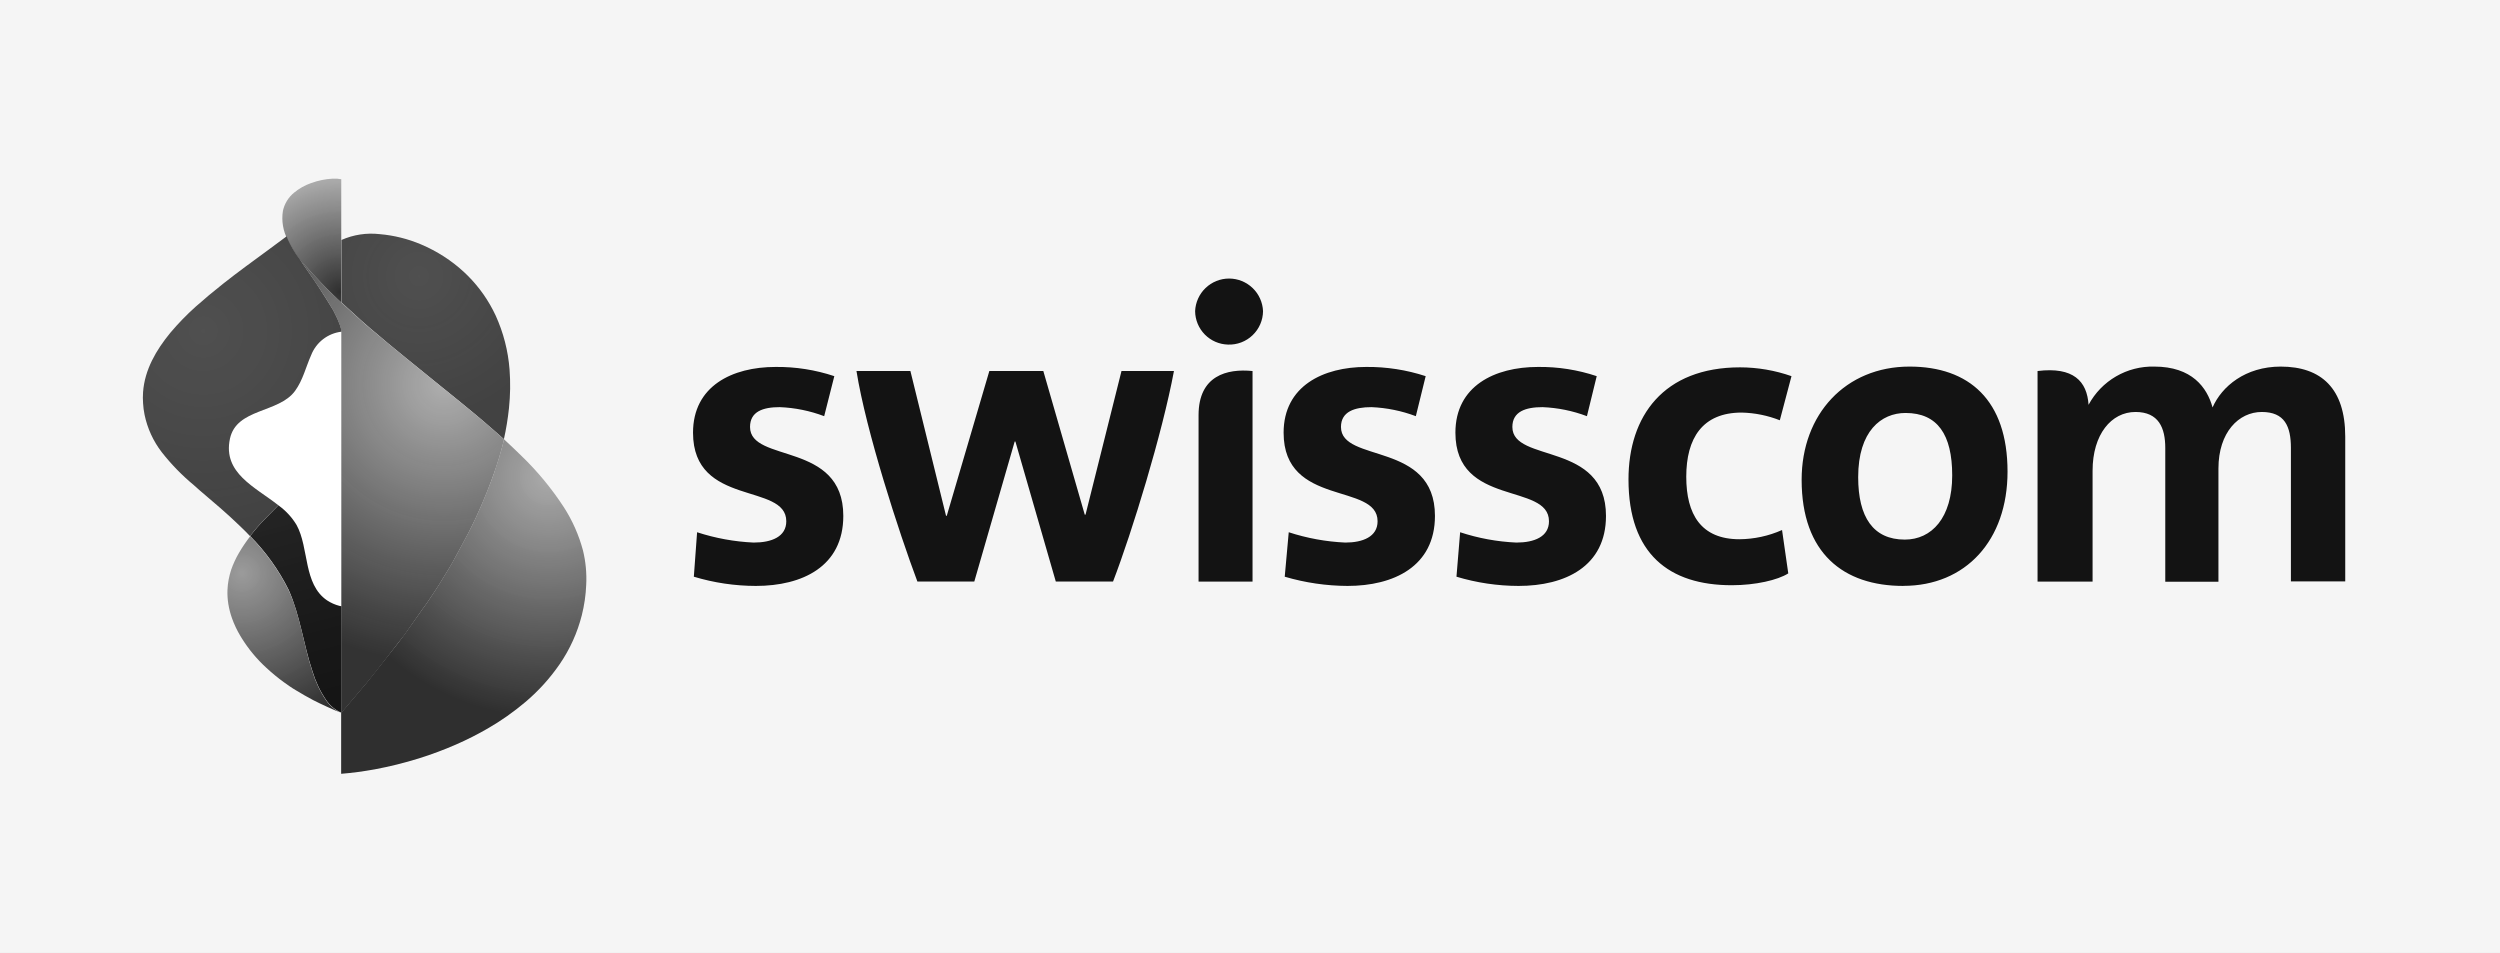
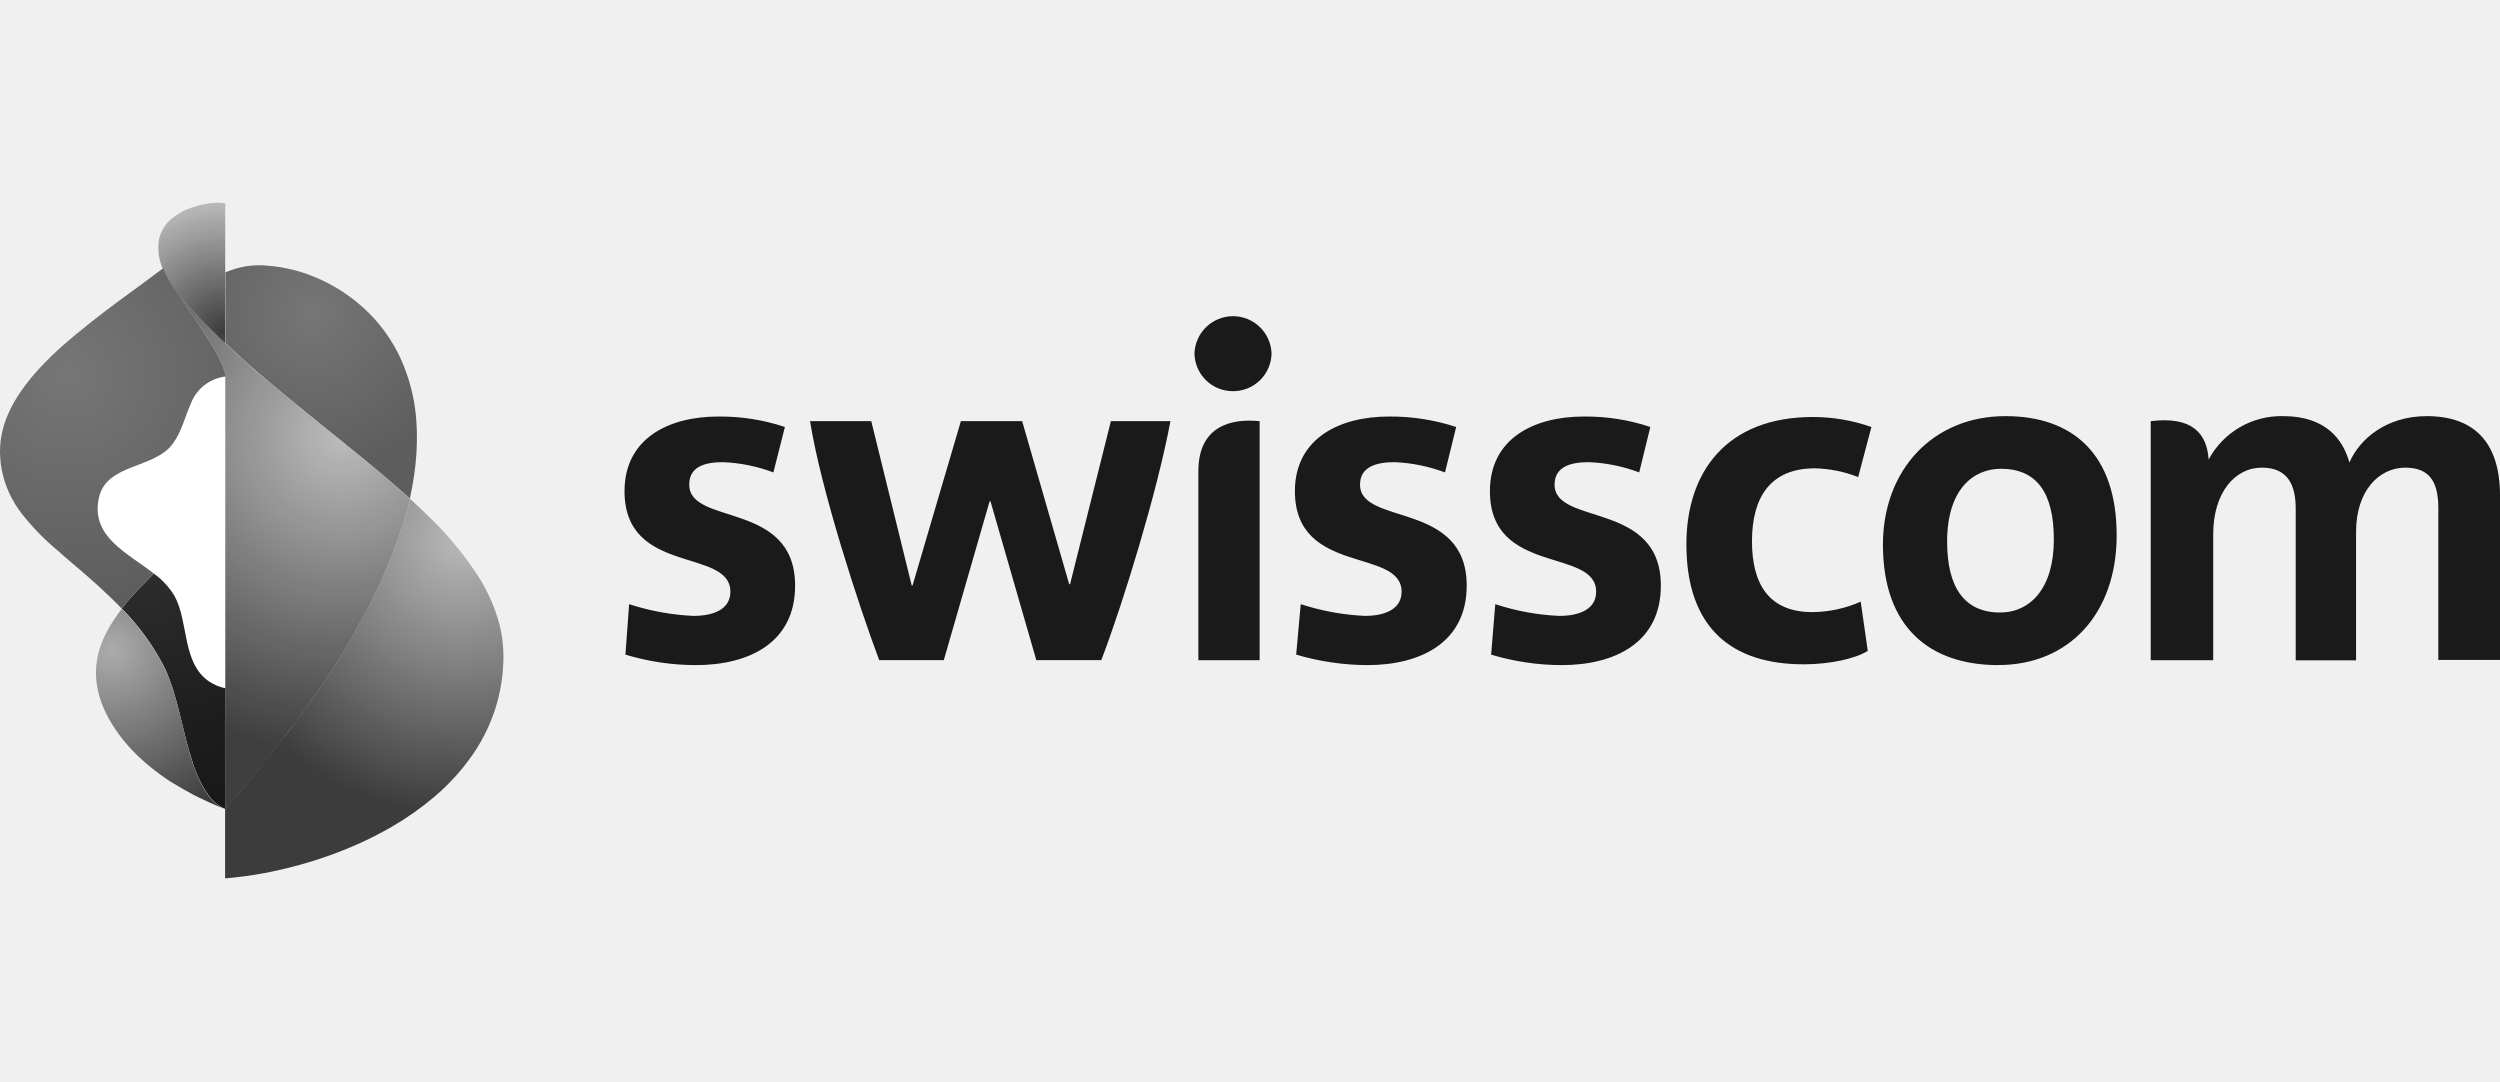
- <svg xmlns="http://www.w3.org/2000/svg" width="210" height="80" viewBox="0 0 210 80" fill="none">
-   <g style="mix-blend-mode:luminosity">
-     <rect width="210" height="80" fill="#F5F5F5" />
-     <path d="M133.302 34.959C132.107 34.507 130.847 34.251 129.57 34.2C128.15 34.2 127.039 34.572 127.039 35.866C127.039 38.925 134.903 37.042 134.903 43.336C134.903 47.595 131.451 49.218 127.558 49.218C125.791 49.214 124.034 48.953 122.343 48.443L122.651 44.708C124.178 45.212 125.766 45.503 127.372 45.576C128.88 45.576 130.114 45.086 130.114 43.787C130.114 40.513 122.254 42.611 122.254 36.346C122.254 32.425 125.55 30.823 129.188 30.823C130.865 30.803 132.534 31.064 134.124 31.597L133.302 34.959ZM118.93 34.959C117.736 34.51 116.478 34.253 115.203 34.2C113.783 34.2 112.642 34.572 112.642 35.866C112.642 38.925 120.536 37.042 120.536 43.336C120.536 47.595 117.054 49.218 113.19 49.218C111.405 49.21 109.629 48.949 107.917 48.443L108.254 44.708C109.791 45.21 111.389 45.502 113.004 45.576C114.473 45.576 115.717 45.086 115.717 43.787C115.717 40.513 107.823 42.611 107.823 36.346C107.823 32.425 111.153 30.823 114.757 30.823C116.455 30.807 118.144 31.069 119.757 31.597L118.93 34.959ZM191.574 30.793C195.002 30.793 197 32.646 197 36.675V48.835H192.436V37.631C192.436 35.812 191.912 34.606 189.988 34.606C188.063 34.606 186.349 36.302 186.349 39.356V48.865H181.883V37.631C181.883 35.935 181.325 34.606 179.381 34.606C177.349 34.606 175.777 36.489 175.777 39.542V48.855H171.154V31.166C174.171 30.793 175.312 32.028 175.439 34.004C175.973 33.01 176.771 32.184 177.745 31.618C178.719 31.051 179.831 30.766 180.958 30.793C184.131 30.793 185.394 32.553 185.855 34.224C186.624 32.469 188.597 30.793 191.589 30.793H191.574ZM98.612 31.166C97.633 36.41 95.097 44.684 93.495 48.85H88.687L85.293 37.087H85.234L81.841 48.85H77.061C75.519 44.743 72.742 36.195 71.944 31.166H76.474L79.466 43.326H79.529L83.104 31.166H87.639L91.12 43.233H91.184L94.205 31.166H98.612ZM69.231 34.959C68.036 34.507 66.776 34.251 65.5 34.2C64.08 34.2 63.003 34.572 63.003 35.866C63.003 38.925 70.838 37.042 70.838 43.336C70.838 47.595 67.385 49.218 63.492 49.218C61.727 49.215 59.972 48.954 58.282 48.443L58.556 44.708C60.093 45.21 61.691 45.502 63.306 45.576C64.814 45.576 66.048 45.086 66.048 43.787C66.048 40.513 58.214 42.611 58.214 36.346C58.214 32.425 61.509 30.823 65.147 30.823C66.824 30.805 68.492 31.067 70.083 31.597L69.231 34.959ZM159.877 49.218C154.853 49.218 151.337 46.473 151.337 40.302C151.337 34.778 155.039 30.793 160.401 30.793C165.396 30.793 168.633 33.607 168.633 39.616C168.633 45.39 165.122 49.213 159.877 49.213V49.218ZM160.063 34.69C158.031 34.69 156.087 36.2 156.087 40.081C156.087 43.444 157.35 45.326 160.004 45.326C162.257 45.326 163.985 43.507 163.985 39.934C163.985 36.503 162.751 34.69 160.068 34.69H160.063ZM100.679 48.855H105.213V31.166C103.083 30.95 100.679 31.538 100.679 34.871V48.855ZM103.157 28.945C103.535 28.959 103.912 28.896 104.266 28.761C104.62 28.626 104.943 28.422 105.216 28.16C105.49 27.899 105.709 27.585 105.86 27.237C106.011 26.89 106.091 26.516 106.095 26.137C106.064 25.4 105.751 24.704 105.219 24.193C104.687 23.683 103.979 23.398 103.242 23.398C102.506 23.398 101.798 23.683 101.266 24.193C100.734 24.704 100.421 25.4 100.39 26.137C100.397 26.873 100.69 27.577 101.206 28.101C101.722 28.625 102.422 28.928 103.157 28.945ZM145.461 49.159C140.216 49.159 136.793 46.536 136.793 40.273C136.793 34.959 139.731 30.857 146.166 30.857C147.637 30.86 149.097 31.11 150.485 31.597L149.505 35.303C148.484 34.9 147.4 34.681 146.303 34.656C143.002 34.656 141.646 36.812 141.646 40.047C141.646 43.199 142.88 45.296 146.117 45.296C147.349 45.286 148.565 45.022 149.692 44.522L150.215 48.164C149.334 48.727 147.454 49.159 145.48 49.159H145.461Z" fill="#001155" />
-     <path d="M28.681 27.852C28.119 27.919 27.587 28.136 27.139 28.481C26.692 28.826 26.346 29.287 26.139 29.813C25.689 30.818 25.444 31.925 24.783 32.827C23.412 34.709 19.856 34.268 19.313 36.851C18.515 40.645 23.446 41.444 24.91 44.086C25.982 46.046 25.458 49.061 27.486 50.428C27.796 50.632 28.136 50.784 28.494 50.879C28.557 50.896 28.621 50.91 28.686 50.918C28.686 50.918 28.681 27.852 28.681 27.852Z" fill="white" />
-     <path d="M28.686 50.928L28.494 50.889C28.135 50.794 27.793 50.641 27.481 50.438C25.454 49.07 25.977 46.027 24.91 44.096C24.531 43.468 24.032 42.922 23.441 42.488L23.387 42.444C23.152 42.679 22.804 43.047 22.241 43.61C21.804 44.057 21.393 44.531 21.012 45.027C22.323 46.348 23.413 47.87 24.244 49.536C25.223 51.737 25.488 54.134 26.252 56.398C26.508 57.248 26.891 58.055 27.388 58.79C27.708 59.269 28.161 59.646 28.69 59.873V50.904L28.686 50.928Z" fill="url(#paint0_linear_28_726)" />
-     <path d="M26.276 23.02C26.492 23.255 26.766 23.539 27.011 23.794C27.256 24.049 27.589 24.392 27.946 24.735C28.166 24.946 28.436 25.225 28.666 25.421V15.055C28.426 15.006 28.181 14.99 27.936 15.006C27.319 15.041 26.71 15.166 26.129 15.378C25.611 15.56 25.128 15.832 24.704 16.182C24.226 16.57 23.895 17.11 23.764 17.712C23.632 18.551 23.776 19.412 24.175 20.162C24.418 20.678 24.709 21.17 25.042 21.633C25.042 21.633 25.287 21.932 25.424 22.084C25.703 22.368 25.992 22.691 26.276 23.02Z" fill="url(#paint1_radial_28_726)" />
-     <path d="M42.803 31.038C42.682 29.468 42.286 27.932 41.633 26.5C41.058 25.265 40.272 24.141 39.312 23.177C39.219 23.083 39.121 22.985 39.023 22.897C38.484 22.393 37.9 21.939 37.279 21.539C36.668 21.147 36.024 20.807 35.355 20.525C34.253 20.059 33.085 19.77 31.893 19.667C30.798 19.542 29.689 19.711 28.681 20.157V25.402C29.268 25.941 29.973 26.588 30.331 26.907C30.581 27.127 30.82 27.338 31.07 27.553L31.8 28.166L32.559 28.808C32.872 29.073 33.999 29.985 34.131 30.097L34.351 30.274L37.196 32.582L37.26 32.631C37.642 32.94 39.605 34.523 40.57 35.352C41.535 36.18 42.26 36.822 42.328 36.895C42.519 36.035 42.661 35.164 42.754 34.288C42.867 33.208 42.884 32.121 42.803 31.038Z" fill="url(#paint2_radial_28_726)" />
-     <path d="M48.973 46.247C48.63 44.959 48.089 43.731 47.367 42.611C46.346 41.043 45.152 39.596 43.807 38.297C43.317 37.807 42.828 37.366 42.338 36.9C42.289 37.121 42.166 37.645 41.922 38.444C41.794 38.861 41.564 39.547 41.476 39.807C41.344 40.184 41.089 40.861 40.918 41.277C40.683 41.89 40.311 42.748 39.978 43.463C39.498 44.493 39.228 44.983 38.695 45.963C38.455 46.399 38.249 46.816 37.95 47.335C37.847 47.512 37.74 47.698 37.612 47.904C37.559 47.987 36.942 48.987 36.878 49.1C36.755 49.291 36.618 49.512 36.535 49.634C35.796 50.766 35.732 50.82 35.614 50.987C35.34 51.359 35.712 50.85 35.193 51.58L33.964 53.315C33.783 53.565 33.171 54.369 32.495 55.207C31.819 56.045 31.124 56.962 30.816 57.329L28.656 59.878V65C29.567 64.927 30.517 64.799 31.491 64.623C32.739 64.389 33.972 64.083 35.184 63.706C36.245 63.374 37.288 62.985 38.308 62.539C39.224 62.139 40.116 61.687 40.981 61.187C42.093 60.544 43.145 59.805 44.125 58.976C45.229 58.046 46.202 56.971 47.019 55.781C47.872 54.536 48.499 53.151 48.87 51.688C49.081 50.852 49.206 49.996 49.242 49.134C49.292 48.164 49.202 47.192 48.973 46.247Z" fill="url(#paint3_radial_28_726)" />
-     <path d="M27.383 58.815C26.886 58.079 26.503 57.273 26.247 56.423C25.483 54.139 25.238 51.742 24.239 49.561C23.41 47.895 22.32 46.373 21.012 45.051C20.668 45.498 20.352 45.966 20.067 46.453C19.808 46.897 19.592 47.365 19.421 47.85C19.332 48.125 19.26 48.405 19.205 48.688C19.15 48.979 19.118 49.274 19.107 49.571C19.094 49.952 19.117 50.335 19.176 50.712C19.243 51.13 19.348 51.54 19.489 51.938C19.673 52.449 19.906 52.942 20.184 53.408L20.307 53.609C20.883 54.536 21.585 55.379 22.393 56.114C22.848 56.535 23.327 56.929 23.828 57.295C24.166 57.535 24.509 57.785 24.861 57.986C25.351 58.28 25.816 58.555 26.306 58.81C26.972 59.153 28.02 59.628 28.69 59.898C28.159 59.671 27.705 59.295 27.383 58.815Z" fill="url(#paint4_radial_28_726)" />
-     <path d="M42.328 36.895C42.26 36.832 41.471 36.121 40.57 35.352C39.669 34.582 37.632 32.94 37.26 32.631L37.196 32.582L34.351 30.279C34.243 30.195 34.17 30.132 34.131 30.097C33.998 29.989 32.872 29.078 32.559 28.813L31.8 28.176L31.075 27.573C30.811 27.357 30.585 27.147 30.331 26.921C29.973 26.608 29.268 25.941 28.681 25.421C28.455 25.211 28.191 24.931 27.966 24.74C27.608 24.397 27.334 24.122 27.03 23.799C26.727 23.476 26.511 23.26 26.296 23.025C25.992 22.696 25.703 22.373 25.444 22.069L25.15 21.726C25.321 22.005 25.679 22.52 25.86 22.775C26.35 23.5 26.257 23.348 26.746 24.083C27.079 24.573 27.642 25.485 27.951 26.005C27.991 26.07 28.027 26.137 28.059 26.206C28.249 26.561 28.412 26.929 28.548 27.308C28.614 27.482 28.655 27.663 28.671 27.848C28.671 27.848 28.671 50.908 28.671 50.923V59.893L30.83 57.344C31.139 56.976 31.844 56.08 32.51 55.222C33.176 54.364 33.773 53.58 33.979 53.33L35.208 51.575C35.727 50.845 35.355 51.355 35.629 50.982C35.747 50.815 35.81 50.761 36.55 49.629L36.893 49.095C36.956 48.982 37.573 47.982 37.627 47.894C37.754 47.693 37.862 47.507 37.965 47.331C38.264 46.811 38.455 46.394 38.709 45.958C39.243 44.978 39.503 44.488 39.983 43.468C40.316 42.743 40.688 41.89 40.923 41.282C41.094 40.856 41.349 40.175 41.476 39.812C41.569 39.547 41.799 38.866 41.927 38.449C42.171 37.645 42.294 37.121 42.343 36.9L42.328 36.895Z" fill="url(#paint5_radial_28_726)" />
-     <path d="M21.007 45.027C21.388 44.531 21.799 44.058 22.236 43.61C22.799 43.047 23.147 42.684 23.382 42.444C21.423 40.9 18.706 39.743 19.313 36.861C19.856 34.278 23.412 34.719 24.783 32.837C25.444 31.935 25.689 30.828 26.139 29.823C26.346 29.297 26.692 28.836 27.139 28.491C27.587 28.146 28.119 27.928 28.681 27.862C28.665 27.676 28.624 27.493 28.558 27.318C28.423 26.94 28.259 26.573 28.069 26.22C28.037 26.149 28.001 26.08 27.961 26.014C27.652 25.5 27.089 24.598 26.756 24.093C26.266 23.358 26.374 23.51 25.87 22.789C25.689 22.529 25.331 22.015 25.16 21.735C25.128 21.702 25.098 21.666 25.072 21.628C24.737 21.166 24.447 20.674 24.205 20.157L24.078 19.849L22.491 21.025C21.237 21.946 19.974 22.858 18.755 23.823C17.952 24.456 17.163 25.113 16.409 25.784C15.664 26.454 14.965 27.175 14.318 27.941C13.109 29.411 12.154 31.058 12.017 32.94C11.995 33.247 11.995 33.555 12.017 33.861C12.035 34.191 12.077 34.519 12.144 34.842C12.381 35.983 12.873 37.055 13.584 37.979C14.379 38.996 15.282 39.924 16.277 40.748L16.767 41.184C17.917 42.164 19.088 43.145 20.194 44.223C20.508 44.517 20.806 44.826 21.105 45.14L21.012 45.037L21.007 45.027Z" fill="url(#paint6_radial_28_726)" />
+ <svg xmlns="http://www.w3.org/2000/svg" width="185" height="80" viewBox="0 0 185 80" fill="none">
+   <g clip-path="url(#clip0_31_986)">
+     <path d="M121.302 34.959C120.107 34.507 118.847 34.251 117.57 34.2C116.15 34.2 115.039 34.572 115.039 35.866C115.039 38.925 122.903 37.042 122.903 43.336C122.903 47.595 119.451 49.218 115.558 49.218C113.791 49.214 112.034 48.953 110.343 48.443L110.651 44.708C112.178 45.212 113.766 45.503 115.372 45.576C116.88 45.576 118.114 45.086 118.114 43.787C118.114 40.513 110.254 42.611 110.254 36.346C110.254 32.425 113.55 30.823 117.188 30.823C118.865 30.803 120.534 31.064 122.124 31.597L121.302 34.959ZM106.93 34.959C105.736 34.51 104.478 34.253 103.203 34.2C101.783 34.2 100.642 34.572 100.642 35.866C100.642 38.925 108.536 37.042 108.536 43.336C108.536 47.595 105.054 49.218 101.19 49.218C99.405 49.21 97.629 48.949 95.917 48.443L96.254 44.708C97.791 45.21 99.389 45.502 101.004 45.576C102.473 45.576 103.717 45.086 103.717 43.787C103.717 40.513 95.823 42.611 95.823 36.346C95.823 32.425 99.153 30.823 102.757 30.823C104.455 30.807 106.144 31.069 107.757 31.597L106.93 34.959ZM179.574 30.793C183.002 30.793 185 32.646 185 36.675V48.835H180.436V37.631C180.436 35.812 179.912 34.606 177.988 34.606C176.063 34.606 174.349 36.302 174.349 39.356V48.865H169.883V37.631C169.883 35.935 169.325 34.606 167.381 34.606C165.349 34.606 163.777 36.489 163.777 39.542V48.855H159.154V31.166C162.171 30.793 163.312 32.028 163.439 34.004C163.973 33.01 164.771 32.184 165.745 31.618C166.719 31.051 167.831 30.766 168.958 30.793C172.131 30.793 173.394 32.553 173.855 34.224C174.624 32.469 176.597 30.793 179.589 30.793H179.574ZM86.612 31.166C85.633 36.41 83.097 44.684 81.495 48.85H76.687L73.293 37.087H73.234L69.841 48.85H65.061C63.519 44.743 60.742 36.195 59.944 31.166H64.474L67.466 43.326H67.529L71.104 31.166H75.639L79.12 43.233H79.184L82.205 31.166H86.612ZM57.231 34.959C56.036 34.507 54.776 34.251 53.5 34.2C52.08 34.2 51.003 34.572 51.003 35.866C51.003 38.925 58.838 37.042 58.838 43.336C58.838 47.595 55.385 49.218 51.492 49.218C49.727 49.215 47.972 48.954 46.282 48.443L46.556 44.708C48.093 45.21 49.691 45.502 51.306 45.576C52.814 45.576 54.048 45.086 54.048 43.787C54.048 40.513 46.214 42.611 46.214 36.346C46.214 32.425 49.509 30.823 53.147 30.823C54.824 30.805 56.492 31.067 58.083 31.597L57.231 34.959ZM147.877 49.218C142.853 49.218 139.337 46.473 139.337 40.302C139.337 34.778 143.039 30.793 148.401 30.793C153.396 30.793 156.633 33.607 156.633 39.616C156.633 45.39 153.122 49.213 147.877 49.213V49.218ZM148.063 34.69C146.031 34.69 144.087 36.2 144.087 40.081C144.087 43.444 145.35 45.326 148.004 45.326C150.257 45.326 151.985 43.507 151.985 39.934C151.985 36.503 150.751 34.69 148.068 34.69H148.063ZM88.679 48.855H93.213V31.166C91.083 30.95 88.679 31.538 88.679 34.871V48.855ZM91.157 28.945C91.535 28.959 91.912 28.896 92.266 28.761C92.62 28.626 92.943 28.422 93.216 28.16C93.49 27.899 93.709 27.585 93.86 27.237C94.011 26.89 94.091 26.516 94.095 26.137C94.064 25.4 93.751 24.704 93.219 24.193C92.687 23.683 91.979 23.398 91.242 23.398C90.506 23.398 89.798 23.683 89.266 24.193C88.734 24.704 88.421 25.4 88.39 26.137C88.397 26.873 88.69 27.577 89.206 28.101C89.722 28.625 90.422 28.928 91.157 28.945ZM133.461 49.159C128.216 49.159 124.793 46.536 124.793 40.273C124.793 34.959 127.731 30.857 134.166 30.857C135.637 30.86 137.097 31.11 138.485 31.597L137.505 35.303C136.484 34.9 135.4 34.681 134.303 34.656C131.002 34.656 129.646 36.812 129.646 40.047C129.646 43.199 130.88 45.296 134.117 45.296C135.349 45.286 136.565 45.022 137.692 44.522L138.215 48.164C137.334 48.727 135.454 49.159 133.48 49.159H133.461Z" fill="#1A1A1A" />
+     <path d="M16.681 27.852C16.119 27.919 15.587 28.136 15.139 28.481C14.692 28.826 14.346 29.287 14.139 29.813C13.689 30.818 13.444 31.925 12.783 32.827C11.412 34.709 7.856 34.268 7.313 36.851C6.515 40.645 11.446 41.444 12.91 44.086C13.982 46.046 13.458 49.061 15.486 50.428C15.796 50.632 16.136 50.784 16.494 50.879C16.557 50.896 16.621 50.91 16.686 50.918L16.681 27.852Z" fill="white" />
+     <path d="M16.686 50.928L16.494 50.889C16.135 50.794 15.793 50.641 15.481 50.438C13.454 49.07 13.977 46.027 12.91 44.096C12.531 43.468 12.031 42.922 11.441 42.488L11.387 42.444C11.152 42.679 10.804 43.047 10.241 43.61C9.804 44.057 9.393 44.531 9.012 45.027C10.322 46.348 11.414 47.87 12.244 49.536C13.223 51.737 13.488 54.134 14.252 56.398C14.508 57.248 14.891 58.055 15.388 58.79C15.708 59.269 16.161 59.646 16.69 59.873V50.904L16.686 50.928Z" fill="url(#paint0_linear_31_986)" />
+     <path d="M14.276 23.02C14.492 23.255 14.766 23.539 15.011 23.794C15.256 24.049 15.589 24.392 15.946 24.735C16.166 24.946 16.436 25.225 16.666 25.421V15.055C16.426 15.006 16.181 14.99 15.936 15.006C15.319 15.041 14.71 15.166 14.129 15.378C13.611 15.56 13.128 15.832 12.704 16.182C12.226 16.57 11.895 17.11 11.764 17.712C11.632 18.551 11.777 19.412 12.175 20.162C12.418 20.678 12.709 21.17 13.042 21.633C13.042 21.633 13.287 21.932 13.424 22.084C13.703 22.368 13.992 22.691 14.276 23.02Z" fill="url(#paint1_radial_31_986)" />
+     <path d="M30.803 31.038C30.682 29.468 30.286 27.932 29.633 26.5C29.058 25.265 28.272 24.141 27.312 23.177C27.219 23.083 27.121 22.985 27.023 22.897C26.484 22.393 25.9 21.939 25.279 21.539C24.668 21.147 24.024 20.807 23.355 20.525C22.253 20.059 21.085 19.77 19.893 19.667C18.798 19.542 17.689 19.711 16.681 20.157V25.402C17.268 25.941 17.973 26.588 18.331 26.907C18.581 27.127 18.82 27.338 19.07 27.553L19.8 28.166L20.559 28.808C20.872 29.073 21.999 29.985 22.131 30.097L22.351 30.274L25.196 32.582L25.26 32.631C25.642 32.94 27.605 34.523 28.57 35.352C29.535 36.18 30.259 36.822 30.328 36.895C30.519 36.035 30.661 35.164 30.754 34.288C30.867 33.208 30.884 32.121 30.803 31.038Z" fill="url(#paint2_radial_31_986)" />
+     <path d="M36.973 46.247C36.63 44.959 36.089 43.731 35.367 42.611C34.346 41.043 33.152 39.596 31.807 38.297C31.317 37.807 30.828 37.366 30.338 36.9C30.289 37.121 30.166 37.645 29.922 38.444C29.794 38.861 29.564 39.547 29.476 39.807C29.344 40.184 29.089 40.861 28.918 41.277C28.683 41.89 28.311 42.748 27.978 43.463C27.498 44.493 27.228 44.983 26.695 45.963C26.455 46.399 26.249 46.816 25.95 47.335C25.848 47.512 25.74 47.698 25.612 47.904C25.559 47.987 24.942 48.987 24.878 49.1C24.756 49.291 24.618 49.512 24.535 49.634C23.796 50.766 23.732 50.82 23.614 50.987C23.34 51.359 23.712 50.85 23.193 51.58L21.964 53.315C21.783 53.565 21.171 54.369 20.495 55.207C19.819 56.045 19.124 56.962 18.816 57.329L16.656 59.878V65C17.567 64.927 18.517 64.799 19.491 64.623C20.739 64.389 21.972 64.083 23.184 63.706C24.245 63.374 25.288 62.985 26.308 62.539C27.224 62.139 28.116 61.687 28.982 61.187C30.093 60.544 31.145 59.805 32.125 58.976C33.229 58.046 34.202 56.971 35.019 55.781C35.872 54.536 36.499 53.151 36.87 51.688C37.081 50.852 37.206 49.996 37.242 49.134C37.292 48.164 37.202 47.192 36.973 46.247Z" fill="url(#paint3_radial_31_986)" />
+     <path d="M15.383 58.815C14.886 58.079 14.503 57.273 14.247 56.423C13.483 54.139 13.238 51.742 12.239 49.561C11.41 47.895 10.32 46.373 9.012 45.051C8.668 45.498 8.352 45.966 8.067 46.453C7.808 46.897 7.592 47.365 7.421 47.85C7.332 48.125 7.26 48.405 7.205 48.688C7.15 48.979 7.118 49.274 7.107 49.571C7.094 49.952 7.117 50.335 7.176 50.712C7.243 51.13 7.348 51.54 7.489 51.938C7.673 52.449 7.906 52.942 8.184 53.408L8.307 53.609C8.883 54.536 9.585 55.379 10.393 56.114C10.848 56.535 11.327 56.929 11.828 57.295C12.166 57.535 12.508 57.785 12.861 57.986C13.351 58.28 13.816 58.555 14.306 58.81C14.972 59.153 16.02 59.628 16.69 59.898C16.159 59.671 15.705 59.295 15.383 58.815Z" fill="url(#paint4_radial_31_986)" />
+     <path d="M30.328 36.895C30.259 36.832 29.471 36.121 28.57 35.352C27.669 34.582 25.632 32.94 25.26 32.631L25.196 32.582L22.351 30.279C22.243 30.195 22.17 30.132 22.131 30.097C21.998 29.989 20.872 29.078 20.559 28.813L19.8 28.176L19.075 27.573C18.811 27.357 18.585 27.147 18.331 26.921C17.973 26.608 17.268 25.941 16.681 25.421C16.455 25.211 16.191 24.931 15.966 24.74C15.608 24.397 15.334 24.122 15.03 23.799C14.727 23.476 14.511 23.26 14.296 23.025C13.992 22.696 13.703 22.373 13.444 22.069L13.15 21.726C13.321 22.005 13.679 22.52 13.86 22.775C14.35 23.5 14.257 23.348 14.746 24.083C15.079 24.573 15.642 25.485 15.951 26.005C15.991 26.07 16.027 26.137 16.059 26.206C16.249 26.561 16.412 26.929 16.548 27.308C16.614 27.482 16.655 27.663 16.671 27.848C16.671 27.848 16.671 50.908 16.671 50.923V59.893L18.83 57.344C19.139 56.976 19.844 56.08 20.51 55.222C21.176 54.364 21.773 53.58 21.979 53.33L23.208 51.575C23.727 50.845 23.355 51.355 23.629 50.982C23.747 50.815 23.81 50.761 24.55 49.629L24.893 49.095C24.956 48.982 25.573 47.982 25.627 47.894C25.754 47.693 25.862 47.507 25.965 47.331C26.264 46.811 26.455 46.394 26.709 45.958C27.243 44.978 27.503 44.488 27.983 43.468C28.316 42.743 28.688 41.89 28.923 41.282C29.094 40.856 29.349 40.175 29.476 39.812C29.569 39.547 29.799 38.866 29.927 38.449C30.171 37.645 30.294 37.121 30.343 36.9L30.328 36.895Z" fill="url(#paint5_radial_31_986)" />
+     <path d="M9.007 45.027C9.388 44.531 9.799 44.058 10.236 43.61C10.8 43.047 11.147 42.684 11.382 42.444C9.423 40.9 6.706 39.743 7.313 36.861C7.856 34.278 11.412 34.719 12.783 32.837C13.444 31.935 13.689 30.828 14.139 29.823C14.346 29.297 14.692 28.836 15.139 28.491C15.587 28.146 16.119 27.928 16.681 27.862C16.665 27.676 16.624 27.493 16.558 27.318C16.423 26.94 16.259 26.573 16.069 26.22C16.037 26.149 16.001 26.08 15.961 26.014C15.652 25.5 15.089 24.598 14.756 24.093C14.266 23.358 14.374 23.51 13.87 22.789C13.689 22.529 13.331 22.015 13.16 21.735C13.128 21.702 13.098 21.666 13.072 21.628C12.737 21.166 12.447 20.674 12.205 20.157L12.078 19.849L10.491 21.025C9.237 21.946 7.974 22.858 6.755 23.823C5.952 24.456 5.163 25.113 4.409 25.784C3.663 26.454 2.965 27.175 2.318 27.941C1.109 29.411 0.154 31.058 0.017 32.94C-0.006 33.247 -0.006 33.555 0.017 33.861C0.035 34.191 0.077 34.519 0.144 34.842C0.381 35.983 0.873 37.055 1.584 37.979C2.379 38.996 3.282 39.924 4.277 40.748L4.766 41.184C5.917 42.164 7.088 43.145 8.194 44.223C8.508 44.517 8.806 44.826 9.105 45.14L9.012 45.037L9.007 45.027Z" fill="url(#paint6_radial_31_986)" />
  </g>
  <defs>
-     <linearGradient id="paint0_linear_28_726" x1="28.015" y1="60.074" x2="23.389" y2="42.441" gradientUnits="userSpaceOnUse">
-       <stop stop-color="#350706" />
-       <stop offset="0.36" stop-color="#3F0808" />
-       <stop offset="0.98" stop-color="#5B0C0E" />
-       <stop offset="1" stop-color="#5C0C0E" />
+     <linearGradient id="paint0_linear_31_986" x1="16.015" y1="60.074" x2="11.389" y2="42.441" gradientUnits="userSpaceOnUse">
+       <stop stop-color="#181818" />
+       <stop offset="0.36" stop-color="#1D1D1D" />
+       <stop offset="0.98" stop-color="#2C2C2C" />
+       <stop offset="1" stop-color="#2C2C2C" />
    </linearGradient>
-     <radialGradient id="paint1_radial_28_726" cx="0" cy="0" r="1" gradientUnits="userSpaceOnUse" gradientTransform="translate(28.5728 24.5391) scale(9.87695 9.88609)">
-       <stop stop-color="#003789" />
-       <stop offset="1" stop-color="#5FC7FF" stop-opacity="0.98" />
+     <radialGradient id="paint1_radial_31_986" cx="0" cy="0" r="1" gradientUnits="userSpaceOnUse" gradientTransform="translate(16.5728 24.5391) scale(9.87695 9.88609)">
+       <stop stop-color="#3C3C3C" />
+       <stop offset="1" stop-color="#BCBCBC" stop-opacity="0.98" />
    </radialGradient>
-     <radialGradient id="paint2_radial_28_726" cx="0" cy="0" r="1" gradientUnits="userSpaceOnUse" gradientTransform="translate(35.1983 23.201) scale(11.7916 11.8025)">
-       <stop stop-color="#EC0A1C" />
-       <stop offset="1" stop-color="#BB0E15" />
+     <radialGradient id="paint2_radial_31_986" cx="0" cy="0" r="1" gradientUnits="userSpaceOnUse" gradientTransform="translate(23.1982 23.201) scale(11.7916 11.8025)">
+       <stop stop-color="#767676" />
+       <stop offset="1" stop-color="#5D5D5D" />
    </radialGradient>
-     <radialGradient id="paint3_radial_28_726" cx="0" cy="0" r="1" gradientUnits="userSpaceOnUse" gradientTransform="translate(46.0791 40.0128) scale(20.2534 20.2721)">
-       <stop stop-color="#5BC0FF" stop-opacity="0.98" />
-       <stop offset="1" stop-color="#003789" />
+     <radialGradient id="paint3_radial_31_986" cx="0" cy="0" r="1" gradientUnits="userSpaceOnUse" gradientTransform="translate(34.0791 40.0128) scale(20.2534 20.2721)">
+       <stop stop-color="#B7B7B7" stop-opacity="0.98" />
+       <stop offset="1" stop-color="#3C3C3C" />
    </radialGradient>
-     <radialGradient id="paint4_radial_28_726" cx="0" cy="0" r="1" gradientUnits="userSpaceOnUse" gradientTransform="translate(20.3118 48.1343) scale(13.2313 13.2435)">
-       <stop stop-color="#42B4F3" stop-opacity="0.98" />
-       <stop offset="1" stop-color="#003A80" />
+     <radialGradient id="paint4_radial_31_986" cx="0" cy="0" r="1" gradientUnits="userSpaceOnUse" gradientTransform="translate(8.31178 48.1343) scale(13.2313 13.2435)">
+       <stop stop-color="#AAAAAA" stop-opacity="0.98" />
+       <stop offset="1" stop-color="#3C3C3C" />
    </radialGradient>
-     <radialGradient id="paint5_radial_28_726" cx="0" cy="0" r="1" gradientUnits="userSpaceOnUse" gradientTransform="translate(37.2893 32.2931) scale(23.3776 23.3992)">
-       <stop stop-color="#5FC7FF" />
-       <stop offset="1" stop-color="#003785" stop-opacity="0.98" />
+     <radialGradient id="paint5_radial_31_986" cx="0" cy="0" r="1" gradientUnits="userSpaceOnUse" gradientTransform="translate(25.2893 32.2931) scale(23.3776 23.3992)">
+       <stop stop-color="#BCBCBC" />
+       <stop offset="1" stop-color="#3B3B3B" stop-opacity="0.98" />
    </radialGradient>
-     <radialGradient id="paint6_radial_28_726" cx="0" cy="0" r="1" gradientUnits="userSpaceOnUse" gradientTransform="translate(17.075 27.7789) scale(27.0208 27.0458)">
-       <stop stop-color="#EC0A1C" />
-       <stop offset="1" stop-color="#9E0D18" />
+     <radialGradient id="paint6_radial_31_986" cx="0" cy="0" r="1" gradientUnits="userSpaceOnUse" gradientTransform="translate(5.07497 27.7789) scale(27.0208 27.0458)">
+       <stop stop-color="#767676" />
+       <stop offset="1" stop-color="#4E4E4E" />
    </radialGradient>
+     <clipPath id="clip0_31_986">
+       <rect width="185" height="80" fill="white" />
+     </clipPath>
  </defs>
</svg>
